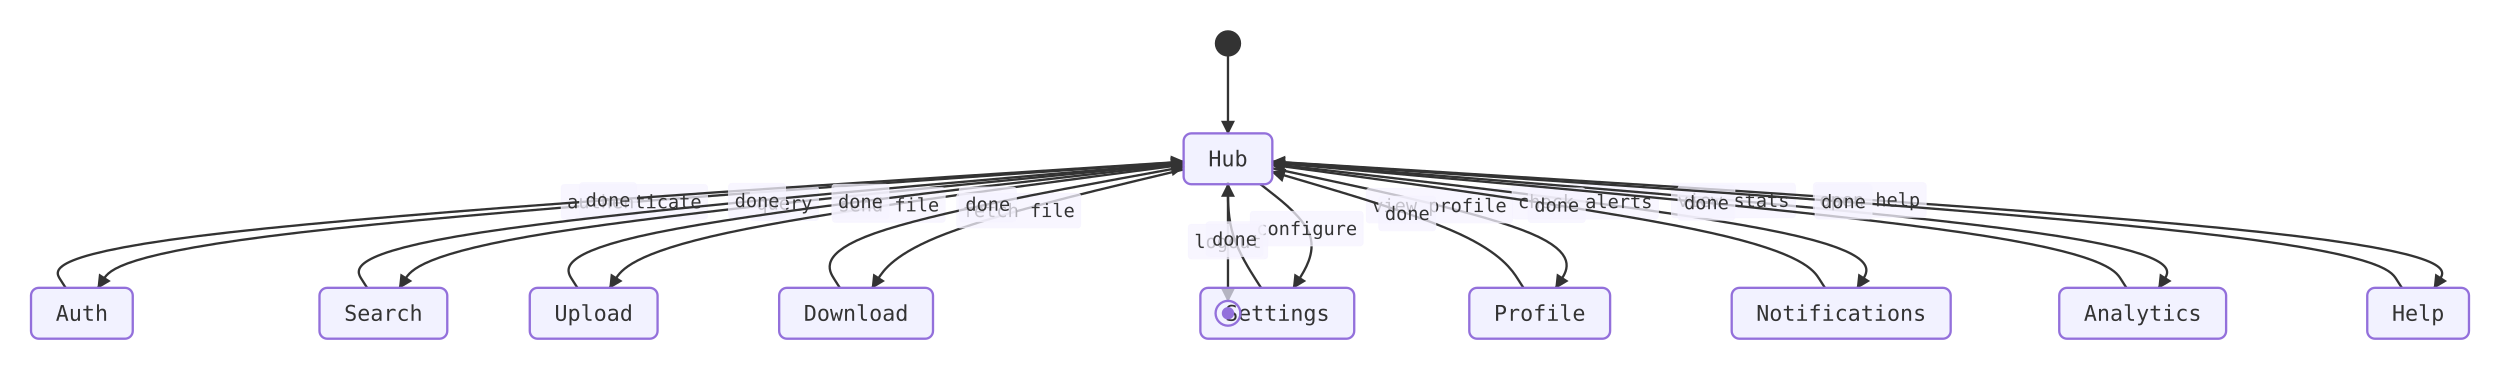
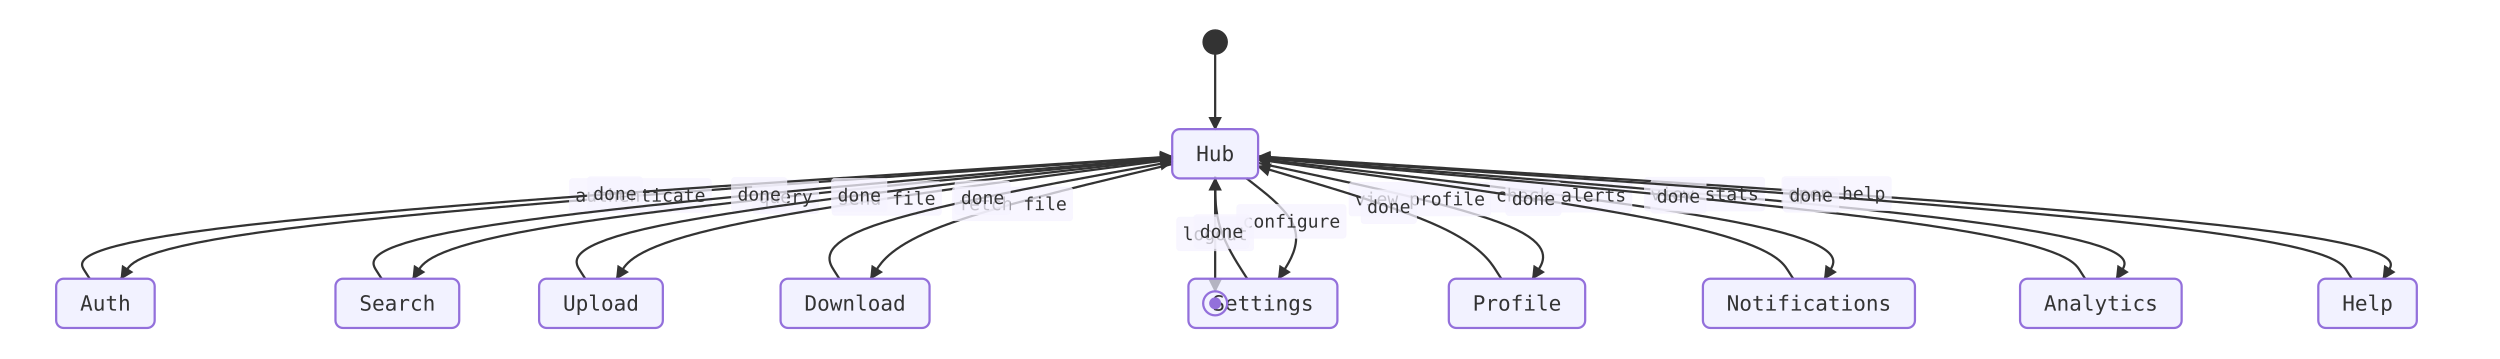
- <svg xmlns="http://www.w3.org/2000/svg" viewBox="0 0 1612 238.4" width="1612" height="238.4">
+ <svg xmlns="http://www.w3.org/2000/svg" viewBox="0 0 1664.8 238.4" width="1664.8" height="238.4">
  <defs>
    <marker id="arrow-point" viewBox="0 0 10 10" refX="9" refY="5" markerWidth="6" markerHeight="6" orient="auto-start-reverse">
      <path d="M0 0 L10 5 L0 10 Z" fill="#333333" />
    </marker>
  </defs>
  <g transform="translate(20, 20)">
-     <path d="M771.8 16 L771.8 20.17 C771.8 24.33 771.8 32.67 771.8 41 C771.8 49.33 771.8 57.67 771.8 61.83 L771.8 66" fill="none" stroke="#333333" stroke-width="1.5" marker-end="url(#arrow-point)" />
-     <path d="M743.2 84.41 L630.1 92.38 C517 100.34 290.8 116.27 174.15 129.8 C57.49 143.33 50.38 154.47 46.83 160.03 L43.27 165.6" fill="none" stroke="#333333" stroke-width="1.5" marker-end="url(#arrow-point)" />
-     <rect x="341.83" y="98.95" width="94.4" height="22.4" rx="2" ry="2" fill="#f5f3ffbf" stroke="#f5f3ffbf" stroke-width="0.5" />
-     <text x="389.03" y="110.15" text-anchor="middle" dominant-baseline="central" font-size="12px" font-family="'Intel One Mono', 'SF Mono', 'Cascadia Code', 'JetBrains Mono', 'Fira Code', 'Consolas', 'Menlo', monospace" fill="#333333">authenticate</text>
-     <path d="M743.2 85.18 L662.5 93.01 C581.8 100.85 420.4 116.53 336.15 129.93 C251.89 143.33 244.78 154.47 241.23 160.03 L237.67 165.6" fill="none" stroke="#333333" stroke-width="1.5" marker-end="url(#arrow-point)" />
-     <rect x="463.76" y="99.81" width="44" height="22.4" rx="2" ry="2" fill="#f5f3ffbf" stroke="#f5f3ffbf" stroke-width="0.5" />
-     <text x="485.76" y="111.01" text-anchor="middle" dominant-baseline="central" font-size="12px" font-family="'Intel One Mono', 'SF Mono', 'Cascadia Code', 'JetBrains Mono', 'Fira Code', 'Consolas', 'Menlo', monospace" fill="#333333">query</text>
-     <path d="M743.2 86.18 L685.1 93.85 C627 101.52 510.8 116.86 449.15 130.1 C387.49 143.33 380.38 154.47 376.83 160.03 L373.27 165.6" fill="none" stroke="#333333" stroke-width="1.5" marker-end="url(#arrow-point)" />
-     <rect x="516.67" y="100.97" width="72.8" height="22.4" rx="2" ry="2" fill="#f5f3ffbf" stroke="#f5f3ffbf" stroke-width="0.5" />
-     <text x="553.07" y="112.17" text-anchor="middle" dominant-baseline="central" font-size="12px" font-family="'Intel One Mono', 'SF Mono', 'Cascadia Code', 'JetBrains Mono', 'Fira Code', 'Consolas', 'Menlo', monospace" fill="#333333">send file</text>
-     <path d="M743.2 89.25 L713.3 96.41 C683.4 103.56 623.6 117.88 590.15 130.61 C556.69 143.33 549.58 154.47 546.03 160.03 L542.47 165.6" fill="none" stroke="#333333" stroke-width="1.5" marker-end="url(#arrow-point)" />
-     <rect x="596.88" y="104.62" width="80" height="22.4" rx="2" ry="2" fill="#f5f3ffbf" stroke="#f5f3ffbf" stroke-width="0.5" />
-     <text x="636.88" y="115.82" text-anchor="middle" dominant-baseline="central" font-size="12px" font-family="'Intel One Mono', 'SF Mono', 'Cascadia Code', 'JetBrains Mono', 'Fira Code', 'Consolas', 'Menlo', monospace" fill="#333333">fetch file</text>
-     <path d="M792.74 98.8 L799.85 104.37 C806.96 109.93 821.18 121.07 824.74 132.2 C828.29 143.33 821.18 154.47 817.63 160.03 L814.07 165.6" fill="none" stroke="#333333" stroke-width="1.5" marker-end="url(#arrow-point)" />
-     <rect x="786.17" y="116.21" width="72.8" height="22.4" rx="2" ry="2" fill="#f5f3ffbf" stroke="#f5f3ffbf" stroke-width="0.5" />
-     <text x="822.57" y="127.41" text-anchor="middle" dominant-baseline="central" font-size="12px" font-family="'Intel One Mono', 'SF Mono', 'Cascadia Code', 'JetBrains Mono', 'Fira Code', 'Consolas', 'Menlo', monospace" fill="#333333">configure</text>
-     <path d="M800.4 88.52 L834.43 95.8 C868.47 103.08 936.53 117.64 967.01 130.49 C997.49 143.33 990.38 154.47 986.83 160.03 L983.27 165.6" fill="none" stroke="#333333" stroke-width="1.5" marker-end="url(#arrow-point)" />
-     <rect x="860.95" y="101.38" width="94.4" height="22.4" rx="2" ry="2" fill="#f5f3ffbf" stroke="#f5f3ffbf" stroke-width="0.5" />
-     <text x="908.15" y="112.58" text-anchor="middle" dominant-baseline="central" font-size="12px" font-family="'Intel One Mono', 'SF Mono', 'Cascadia Code', 'JetBrains Mono', 'Fira Code', 'Consolas', 'Menlo', monospace" fill="#333333">view profile</text>
-     <path d="M800.4 85.73 L866.83 93.48 C933.27 101.22 1066.13 116.71 1129.01 130.02 C1191.89 143.33 1184.78 154.47 1181.23 160.03 L1177.67 165.6" fill="none" stroke="#333333" stroke-width="1.5" marker-end="url(#arrow-point)" />
-     <rect x="954.94" y="98.85" width="94.4" height="22.4" rx="2" ry="2" fill="#f5f3ffbf" stroke="#f5f3ffbf" stroke-width="0.5" />
-     <text x="1002.14" y="110.05" text-anchor="middle" dominant-baseline="central" font-size="12px" font-family="'Intel One Mono', 'SF Mono', 'Cascadia Code', 'JetBrains Mono', 'Fira Code', 'Consolas', 'Menlo', monospace" fill="#333333">check alerts</text>
-     <path d="M800.4 84.69 L899.23 92.61 C998.07 100.53 1195.73 116.36 1291.01 129.85 C1386.29 143.33 1379.18 154.47 1375.63 160.03 L1372.07 165.6" fill="none" stroke="#333333" stroke-width="1.5" marker-end="url(#arrow-point)" />
-     <rect x="1057.72" y="98.06" width="80" height="22.4" rx="2" ry="2" fill="#f5f3ffbf" stroke="#f5f3ffbf" stroke-width="0.5" />
-     <text x="1097.72" y="109.26" text-anchor="middle" dominant-baseline="central" font-size="12px" font-family="'Intel One Mono', 'SF Mono', 'Cascadia Code', 'JetBrains Mono', 'Fira Code', 'Consolas', 'Menlo', monospace" fill="#333333">view stats</text>
-     <path d="M800.4 84.18 L928.83 92.19 C1057.27 100.19 1314.13 116.19 1439.01 129.76 C1563.89 143.33 1556.78 154.47 1553.23 160.03 L1549.67 165.6" fill="none" stroke="#333333" stroke-width="1.5" marker-end="url(#arrow-point)" />
-     <rect x="1149.21" y="97.71" width="72.8" height="22.4" rx="2" ry="2" fill="#f5f3ffbf" stroke="#f5f3ffbf" stroke-width="0.5" />
-     <text x="1185.61" y="108.91" text-anchor="middle" dominant-baseline="central" font-size="12px" font-family="'Intel One Mono', 'SF Mono', 'Cascadia Code', 'JetBrains Mono', 'Fira Code', 'Consolas', 'Menlo', monospace" fill="#333333">open help</text>
-     <path d="M771.8 97.55 L771.8 103.33 C771.8 109.1 771.8 120.65 771.8 133.39 C771.8 146.13 771.8 160.07 771.8 167.03 L771.8 174" fill="none" stroke="#333333" stroke-width="1.5" marker-end="url(#arrow-point)" />
-     <rect x="746.2" y="124.58" width="51.2" height="22.4" rx="2" ry="2" fill="#f5f3ffbf" stroke="#f5f3ffbf" stroke-width="0.5" />
-     <text x="771.8" y="135.78" text-anchor="middle" dominant-baseline="central" font-size="12px" font-family="'Intel One Mono', 'SF Mono', 'Cascadia Code', 'JetBrains Mono', 'Fira Code', 'Consolas', 'Menlo', monospace" fill="#333333">logout</text>
-     <path d="M22.33 165.6 L18.77 160.03 C15.22 154.47 8.11 143.33 128.25 129.77 C248.4 116.22 495.8 100.23 619.5 92.24 L743.2 84.25" fill="none" stroke="#333333" stroke-width="1.5" marker-end="url(#arrow-point)" />
-     <rect x="353.67" y="97.75" width="36.8" height="22.4" rx="2" ry="2" fill="#f5f3ffbf" stroke="#f5f3ffbf" stroke-width="0.5" />
-     <text x="372.07" y="108.95" text-anchor="middle" dominant-baseline="central" font-size="12px" font-family="'Intel One Mono', 'SF Mono', 'Cascadia Code', 'JetBrains Mono', 'Fira Code', 'Consolas', 'Menlo', monospace" fill="#333333">done</text>
-     <path d="M216.73 165.6 L213.17 160.03 C209.62 154.47 202.51 143.33 290.25 129.88 C378 116.42 560.6 100.65 651.9 92.76 L743.2 84.87" fill="none" stroke="#333333" stroke-width="1.5" marker-end="url(#arrow-point)" />
-     <rect x="449.77" y="98.19" width="36.8" height="22.4" rx="2" ry="2" fill="#f5f3ffbf" stroke="#f5f3ffbf" stroke-width="0.5" />
-     <text x="468.17" y="109.39" text-anchor="middle" dominant-baseline="central" font-size="12px" font-family="'Intel One Mono', 'SF Mono', 'Cascadia Code', 'JetBrains Mono', 'Fira Code', 'Consolas', 'Menlo', monospace" fill="#333333">done</text>
-     <path d="M352.33 165.6 L348.77 160.03 C345.22 154.47 338.11 143.33 403.25 130.01 C468.4 116.68 605.8 101.15 674.5 93.39 L743.2 85.63" fill="none" stroke="#333333" stroke-width="1.5" marker-end="url(#arrow-point)" />
-     <rect x="516.4" y="98.77" width="36.8" height="22.4" rx="2" ry="2" fill="#f5f3ffbf" stroke="#f5f3ffbf" stroke-width="0.5" />
-     <text x="534.8" y="109.97" text-anchor="middle" dominant-baseline="central" font-size="12px" font-family="'Intel One Mono', 'SF Mono', 'Cascadia Code', 'JetBrains Mono', 'Fira Code', 'Consolas', 'Menlo', monospace" fill="#333333">done</text>
-     <path d="M521.53 165.6 L517.97 160.03 C514.42 154.47 507.31 143.33 544.25 130.34 C581.2 117.35 662.2 102.5 702.7 95.07 L743.2 87.64" fill="none" stroke="#333333" stroke-width="1.5" marker-end="url(#arrow-point)" />
-     <rect x="598.52" y="100.53" width="36.8" height="22.4" rx="2" ry="2" fill="#f5f3ffbf" stroke="#f5f3ffbf" stroke-width="0.5" />
-     <text x="616.92" y="111.73" text-anchor="middle" dominant-baseline="central" font-size="12px" font-family="'Intel One Mono', 'SF Mono', 'Cascadia Code', 'JetBrains Mono', 'Fira Code', 'Consolas', 'Menlo', monospace" fill="#333333">done</text>
-     <path d="M793.13 165.6 L789.57 160.03 C786.02 154.47 778.91 143.33 775.35 132.2 C771.8 121.07 771.8 109.93 771.8 104.37 L771.8 98.8" fill="none" stroke="#333333" stroke-width="1.5" marker-end="url(#arrow-point)" />
-     <rect x="757.63" y="122.99" width="36.8" height="22.4" rx="2" ry="2" fill="#f5f3ffbf" stroke="#f5f3ffbf" stroke-width="0.5" />
-     <text x="776.03" y="134.19" text-anchor="middle" dominant-baseline="central" font-size="12px" font-family="'Intel One Mono', 'SF Mono', 'Cascadia Code', 'JetBrains Mono', 'Fira Code', 'Consolas', 'Menlo', monospace" fill="#333333">done</text>
-     <path d="M962.33 165.6 L958.77 160.03 C955.22 154.47 948.11 143.33 921.12 130.87 C894.13 118.41 847.27 104.61 823.83 97.71 L800.4 90.82" fill="none" stroke="#333333" stroke-width="1.5" marker-end="url(#arrow-point)" />
-     <rect x="869.04" y="106.49" width="36.8" height="22.4" rx="2" ry="2" fill="#f5f3ffbf" stroke="#f5f3ffbf" stroke-width="0.5" />
-     <text x="887.44" y="117.69" text-anchor="middle" dominant-baseline="central" font-size="12px" font-family="'Intel One Mono', 'SF Mono', 'Cascadia Code', 'JetBrains Mono', 'Fira Code', 'Consolas', 'Menlo', monospace" fill="#333333">done</text>
-     <path d="M1156.73 165.6 L1153.17 160.03 C1149.62 154.47 1142.51 143.33 1083.12 130.12 C1023.73 116.91 912.07 101.61 856.23 93.96 L800.4 86.32" fill="none" stroke="#333333" stroke-width="1.5" marker-end="url(#arrow-point)" />
-     <rect x="965.38" y="101.13" width="36.8" height="22.4" rx="2" ry="2" fill="#f5f3ffbf" stroke="#f5f3ffbf" stroke-width="0.5" />
-     <text x="983.78" y="112.33" text-anchor="middle" dominant-baseline="central" font-size="12px" font-family="'Intel One Mono', 'SF Mono', 'Cascadia Code', 'JetBrains Mono', 'Fira Code', 'Consolas', 'Menlo', monospace" fill="#333333">done</text>
-     <path d="M1351.13 165.6 L1347.57 160.03 C1344.02 154.47 1336.91 143.33 1245.12 129.89 C1153.33 116.45 976.87 100.7 888.63 92.83 L800.4 84.95" fill="none" stroke="#333333" stroke-width="1.5" marker-end="url(#arrow-point)" />
-     <rect x="1061.92" y="99.55" width="36.8" height="22.4" rx="2" ry="2" fill="#f5f3ffbf" stroke="#f5f3ffbf" stroke-width="0.5" />
-     <text x="1080.32" y="110.75" text-anchor="middle" dominant-baseline="central" font-size="12px" font-family="'Intel One Mono', 'SF Mono', 'Cascadia Code', 'JetBrains Mono', 'Fira Code', 'Consolas', 'Menlo', monospace" fill="#333333">done</text>
-     <path d="M1528.73 165.6 L1525.17 160.03 C1521.62 154.47 1514.51 143.33 1393.12 129.79 C1271.73 116.25 1036.07 100.29 918.23 92.31 L800.4 84.34" fill="none" stroke="#333333" stroke-width="1.5" marker-end="url(#arrow-point)" />
-     <rect x="1150.31" y="98.86" width="36.8" height="22.4" rx="2" ry="2" fill="#f5f3ffbf" stroke="#f5f3ffbf" stroke-width="0.5" />
-     <text x="1168.71" y="110.06" text-anchor="middle" dominant-baseline="central" font-size="12px" font-family="'Intel One Mono', 'SF Mono', 'Cascadia Code', 'JetBrains Mono', 'Fira Code', 'Consolas', 'Menlo', monospace" fill="#333333">done</text>
-     <rect x="1307.8" y="165.6" width="107.6" height="32.8" rx="5" ry="5" fill="#ececffb2" stroke="#9370db" stroke-width="1.5" />
-     <text x="1361.6" y="182" text-anchor="middle" dominant-baseline="central" font-size="14px" font-family="'Intel One Mono', 'SF Mono', 'Cascadia Code', 'JetBrains Mono', 'Fira Code', 'Consolas', 'Menlo', monospace" fill="#333333">Analytics</text>
-     <rect x="0" y="165.6" width="65.6" height="32.8" rx="5" ry="5" fill="#ececffb2" stroke="#9370db" stroke-width="1.5" />
-     <text x="32.8" y="182" text-anchor="middle" dominant-baseline="central" font-size="14px" font-family="'Intel One Mono', 'SF Mono', 'Cascadia Code', 'JetBrains Mono', 'Fira Code', 'Consolas', 'Menlo', monospace" fill="#333333">Auth</text>
-     <rect x="482.4" y="165.6" width="99.2" height="32.8" rx="5" ry="5" fill="#ececffb2" stroke="#9370db" stroke-width="1.5" />
-     <text x="532" y="182" text-anchor="middle" dominant-baseline="central" font-size="14px" font-family="'Intel One Mono', 'SF Mono', 'Cascadia Code', 'JetBrains Mono', 'Fira Code', 'Consolas', 'Menlo', monospace" fill="#333333">Download</text>
-     <rect x="1506.4" y="165.6" width="65.6" height="32.8" rx="5" ry="5" fill="#ececffb2" stroke="#9370db" stroke-width="1.5" />
-     <text x="1539.2" y="182" text-anchor="middle" dominant-baseline="central" font-size="14px" font-family="'Intel One Mono', 'SF Mono', 'Cascadia Code', 'JetBrains Mono', 'Fira Code', 'Consolas', 'Menlo', monospace" fill="#333333">Help</text>
-     <rect x="743.2" y="66" width="57.2" height="32.8" rx="5" ry="5" fill="#ececffb2" stroke="#9370db" stroke-width="1.5" />
-     <text x="771.8" y="82.4" text-anchor="middle" dominant-baseline="central" font-size="14px" font-family="'Intel One Mono', 'SF Mono', 'Cascadia Code', 'JetBrains Mono', 'Fira Code', 'Consolas', 'Menlo', monospace" fill="#333333">Hub</text>
-     <rect x="1096.6" y="165.6" width="141.2" height="32.8" rx="5" ry="5" fill="#ececffb2" stroke="#9370db" stroke-width="1.5" />
-     <text x="1167.2" y="182" text-anchor="middle" dominant-baseline="central" font-size="14px" font-family="'Intel One Mono', 'SF Mono', 'Cascadia Code', 'JetBrains Mono', 'Fira Code', 'Consolas', 'Menlo', monospace" fill="#333333">Notifications</text>
-     <rect x="927.4" y="165.6" width="90.8" height="32.8" rx="5" ry="5" fill="#ececffb2" stroke="#9370db" stroke-width="1.5" />
-     <text x="972.8" y="182" text-anchor="middle" dominant-baseline="central" font-size="14px" font-family="'Intel One Mono', 'SF Mono', 'Cascadia Code', 'JetBrains Mono', 'Fira Code', 'Consolas', 'Menlo', monospace" fill="#333333">Profile</text>
-     <rect x="186" y="165.6" width="82.4" height="32.8" rx="5" ry="5" fill="#ececffb2" stroke="#9370db" stroke-width="1.5" />
-     <text x="227.2" y="182" text-anchor="middle" dominant-baseline="central" font-size="14px" font-family="'Intel One Mono', 'SF Mono', 'Cascadia Code', 'JetBrains Mono', 'Fira Code', 'Consolas', 'Menlo', monospace" fill="#333333">Search</text>
-     <rect x="754" y="165.6" width="99.2" height="32.8" rx="5" ry="5" fill="#ececffb2" stroke="#9370db" stroke-width="1.5" />
-     <text x="803.6" y="182" text-anchor="middle" dominant-baseline="central" font-size="14px" font-family="'Intel One Mono', 'SF Mono', 'Cascadia Code', 'JetBrains Mono', 'Fira Code', 'Consolas', 'Menlo', monospace" fill="#333333">Settings</text>
-     <rect x="321.6" y="165.6" width="82.4" height="32.8" rx="5" ry="5" fill="#ececffb2" stroke="#9370db" stroke-width="1.5" />
-     <text x="362.8" y="182" text-anchor="middle" dominant-baseline="central" font-size="14px" font-family="'Intel One Mono', 'SF Mono', 'Cascadia Code', 'JetBrains Mono', 'Fira Code', 'Consolas', 'Menlo', monospace" fill="#333333">Upload</text>
-     <circle cx="771.8" cy="182" r="8" fill="none" stroke="#9370db" stroke-width="1.5" />
-     <circle cx="771.8" cy="182" r="4" fill="#9370db" />
-     <circle cx="771.8" cy="8" r="8" fill="#333333" stroke="#333333" />
+     <path d="M789.2 16 L789.2 20.17 C789.2 24.33 789.2 32.67 789.2 41 C789.2 49.33 789.2 57.67 789.2 61.83 L789.2 66" fill="none" stroke="#333333" stroke-width="1.5" marker-end="url(#arrow-point)" />
+     <path d="M760.6 84.41 L647.5 92.38 C534.4 100.34 308.2 116.27 191.55 129.8 C74.89 143.33 67.78 154.47 64.23 160.03 L60.67 165.6" fill="none" stroke="#333333" stroke-width="1.5" marker-end="url(#arrow-point)" />
+     <rect x="359.23" y="98.95" width="94.4" height="22.4" rx="2" ry="2" fill="#f5f3ffbf" stroke="#f5f3ffbf" stroke-width="0.5" />
+     <text x="406.43" y="110.15" text-anchor="middle" dominant-baseline="central" font-size="12px" font-family="'Intel One Mono', 'SF Mono', 'Cascadia Code', 'JetBrains Mono', 'Fira Code', 'Consolas', 'Menlo', monospace" fill="#333333">authenticate</text>
+     <path d="M760.6 85.18 L679.9 93.01 C599.2 100.85 437.8 116.53 353.55 129.93 C269.29 143.33 262.18 154.47 258.63 160.03 L255.07 165.6" fill="none" stroke="#333333" stroke-width="1.5" marker-end="url(#arrow-point)" />
+     <rect x="481.16" y="99.81" width="44" height="22.4" rx="2" ry="2" fill="#f5f3ffbf" stroke="#f5f3ffbf" stroke-width="0.5" />
+     <text x="503.16" y="111.01" text-anchor="middle" dominant-baseline="central" font-size="12px" font-family="'Intel One Mono', 'SF Mono', 'Cascadia Code', 'JetBrains Mono', 'Fira Code', 'Consolas', 'Menlo', monospace" fill="#333333">query</text>
+     <path d="M760.6 86.18 L702.5 93.85 C644.4 101.52 528.2 116.86 466.55 130.1 C404.89 143.33 397.78 154.47 394.23 160.03 L390.67 165.6" fill="none" stroke="#333333" stroke-width="1.5" marker-end="url(#arrow-point)" />
+     <rect x="534.07" y="100.97" width="72.8" height="22.4" rx="2" ry="2" fill="#f5f3ffbf" stroke="#f5f3ffbf" stroke-width="0.5" />
+     <text x="570.47" y="112.17" text-anchor="middle" dominant-baseline="central" font-size="12px" font-family="'Intel One Mono', 'SF Mono', 'Cascadia Code', 'JetBrains Mono', 'Fira Code', 'Consolas', 'Menlo', monospace" fill="#333333">send file</text>
+     <path d="M760.6 89.25 L730.7 96.41 C700.8 103.56 641 117.88 607.55 130.61 C574.09 143.33 566.98 154.47 563.43 160.03 L559.87 165.6" fill="none" stroke="#333333" stroke-width="1.5" marker-end="url(#arrow-point)" />
+     <rect x="614.28" y="104.62" width="80" height="22.4" rx="2" ry="2" fill="#f5f3ffbf" stroke="#f5f3ffbf" stroke-width="0.5" />
+     <text x="654.28" y="115.82" text-anchor="middle" dominant-baseline="central" font-size="12px" font-family="'Intel One Mono', 'SF Mono', 'Cascadia Code', 'JetBrains Mono', 'Fira Code', 'Consolas', 'Menlo', monospace" fill="#333333">fetch file</text>
+     <path d="M810.14 98.8 L817.25 104.37 C824.36 109.93 838.58 121.07 842.14 132.2 C845.69 143.33 838.58 154.47 835.03 160.03 L831.47 165.6" fill="none" stroke="#333333" stroke-width="1.5" marker-end="url(#arrow-point)" />
+     <rect x="803.57" y="116.21" width="72.8" height="22.4" rx="2" ry="2" fill="#f5f3ffbf" stroke="#f5f3ffbf" stroke-width="0.5" />
+     <text x="839.97" y="127.41" text-anchor="middle" dominant-baseline="central" font-size="12px" font-family="'Intel One Mono', 'SF Mono', 'Cascadia Code', 'JetBrains Mono', 'Fira Code', 'Consolas', 'Menlo', monospace" fill="#333333">configure</text>
+     <path d="M817.8 88.52 L851.83 95.8 C885.87 103.08 953.93 117.64 984.41 130.49 C1014.89 143.33 1007.78 154.47 1004.23 160.03 L1000.67 165.6" fill="none" stroke="#333333" stroke-width="1.5" marker-end="url(#arrow-point)" />
+     <rect x="878.35" y="101.38" width="94.4" height="22.4" rx="2" ry="2" fill="#f5f3ffbf" stroke="#f5f3ffbf" stroke-width="0.5" />
+     <text x="925.55" y="112.58" text-anchor="middle" dominant-baseline="central" font-size="12px" font-family="'Intel One Mono', 'SF Mono', 'Cascadia Code', 'JetBrains Mono', 'Fira Code', 'Consolas', 'Menlo', monospace" fill="#333333">view profile</text>
+     <path d="M817.8 85.73 L884.23 93.48 C950.67 101.22 1083.53 116.71 1146.41 130.02 C1209.29 143.33 1202.18 154.47 1198.63 160.03 L1195.07 165.6" fill="none" stroke="#333333" stroke-width="1.5" marker-end="url(#arrow-point)" />
+     <rect x="972.34" y="98.85" width="94.4" height="22.4" rx="2" ry="2" fill="#f5f3ffbf" stroke="#f5f3ffbf" stroke-width="0.5" />
+     <text x="1019.54" y="110.05" text-anchor="middle" dominant-baseline="central" font-size="12px" font-family="'Intel One Mono', 'SF Mono', 'Cascadia Code', 'JetBrains Mono', 'Fira Code', 'Consolas', 'Menlo', monospace" fill="#333333">check alerts</text>
+     <path d="M817.8 84.69 L916.63 92.61 C1015.47 100.53 1213.13 116.36 1308.41 129.85 C1403.69 143.33 1396.58 154.47 1393.03 160.03 L1389.47 165.6" fill="none" stroke="#333333" stroke-width="1.5" marker-end="url(#arrow-point)" />
+     <rect x="1075.12" y="98.06" width="80" height="22.4" rx="2" ry="2" fill="#f5f3ffbf" stroke="#f5f3ffbf" stroke-width="0.5" />
+     <text x="1115.12" y="109.26" text-anchor="middle" dominant-baseline="central" font-size="12px" font-family="'Intel One Mono', 'SF Mono', 'Cascadia Code', 'JetBrains Mono', 'Fira Code', 'Consolas', 'Menlo', monospace" fill="#333333">view stats</text>
+     <path d="M817.8 84.18 L946.23 92.19 C1074.67 100.19 1331.53 116.19 1456.41 129.76 C1581.29 143.33 1574.18 154.47 1570.63 160.03 L1567.07 165.6" fill="none" stroke="#333333" stroke-width="1.5" marker-end="url(#arrow-point)" />
+     <rect x="1166.61" y="97.71" width="72.8" height="22.4" rx="2" ry="2" fill="#f5f3ffbf" stroke="#f5f3ffbf" stroke-width="0.5" />
+     <text x="1203.01" y="108.91" text-anchor="middle" dominant-baseline="central" font-size="12px" font-family="'Intel One Mono', 'SF Mono', 'Cascadia Code', 'JetBrains Mono', 'Fira Code', 'Consolas', 'Menlo', monospace" fill="#333333">open help</text>
+     <path d="M789.2 97.55 L789.2 103.33 C789.2 109.1 789.2 120.65 789.2 133.39 C789.2 146.13 789.2 160.07 789.2 167.03 L789.2 174" fill="none" stroke="#333333" stroke-width="1.5" marker-end="url(#arrow-point)" />
+     <rect x="763.6" y="124.58" width="51.2" height="22.4" rx="2" ry="2" fill="#f5f3ffbf" stroke="#f5f3ffbf" stroke-width="0.5" />
+     <text x="789.2" y="135.78" text-anchor="middle" dominant-baseline="central" font-size="12px" font-family="'Intel One Mono', 'SF Mono', 'Cascadia Code', 'JetBrains Mono', 'Fira Code', 'Consolas', 'Menlo', monospace" fill="#333333">logout</text>
+     <path d="M39.73 165.6 L36.17 160.03 C32.62 154.47 25.51 143.33 145.65 129.77 C265.8 116.22 513.2 100.23 636.9 92.24 L760.6 84.25" fill="none" stroke="#333333" stroke-width="1.5" marker-end="url(#arrow-point)" />
+     <rect x="371.07" y="97.75" width="36.8" height="22.4" rx="2" ry="2" fill="#f5f3ffbf" stroke="#f5f3ffbf" stroke-width="0.5" />
+     <text x="389.47" y="108.95" text-anchor="middle" dominant-baseline="central" font-size="12px" font-family="'Intel One Mono', 'SF Mono', 'Cascadia Code', 'JetBrains Mono', 'Fira Code', 'Consolas', 'Menlo', monospace" fill="#333333">done</text>
+     <path d="M234.13 165.6 L230.57 160.03 C227.02 154.47 219.91 143.33 307.65 129.88 C395.4 116.42 578 100.65 669.3 92.76 L760.6 84.87" fill="none" stroke="#333333" stroke-width="1.5" marker-end="url(#arrow-point)" />
+     <rect x="467.17" y="98.19" width="36.8" height="22.4" rx="2" ry="2" fill="#f5f3ffbf" stroke="#f5f3ffbf" stroke-width="0.5" />
+     <text x="485.57" y="109.39" text-anchor="middle" dominant-baseline="central" font-size="12px" font-family="'Intel One Mono', 'SF Mono', 'Cascadia Code', 'JetBrains Mono', 'Fira Code', 'Consolas', 'Menlo', monospace" fill="#333333">done</text>
+     <path d="M369.73 165.6 L366.17 160.03 C362.62 154.47 355.51 143.33 420.65 130.01 C485.8 116.68 623.2 101.15 691.9 93.39 L760.6 85.63" fill="none" stroke="#333333" stroke-width="1.5" marker-end="url(#arrow-point)" />
+     <rect x="533.8" y="98.77" width="36.8" height="22.4" rx="2" ry="2" fill="#f5f3ffbf" stroke="#f5f3ffbf" stroke-width="0.5" />
+     <text x="552.2" y="109.97" text-anchor="middle" dominant-baseline="central" font-size="12px" font-family="'Intel One Mono', 'SF Mono', 'Cascadia Code', 'JetBrains Mono', 'Fira Code', 'Consolas', 'Menlo', monospace" fill="#333333">done</text>
+     <path d="M538.93 165.6 L535.37 160.03 C531.82 154.47 524.71 143.33 561.65 130.34 C598.6 117.35 679.6 102.5 720.1 95.07 L760.6 87.64" fill="none" stroke="#333333" stroke-width="1.5" marker-end="url(#arrow-point)" />
+     <rect x="615.92" y="100.53" width="36.8" height="22.4" rx="2" ry="2" fill="#f5f3ffbf" stroke="#f5f3ffbf" stroke-width="0.5" />
+     <text x="634.32" y="111.73" text-anchor="middle" dominant-baseline="central" font-size="12px" font-family="'Intel One Mono', 'SF Mono', 'Cascadia Code', 'JetBrains Mono', 'Fira Code', 'Consolas', 'Menlo', monospace" fill="#333333">done</text>
+     <path d="M810.53 165.6 L806.97 160.03 C803.42 154.47 796.31 143.33 792.75 132.2 C789.2 121.07 789.2 109.93 789.2 104.37 L789.2 98.8" fill="none" stroke="#333333" stroke-width="1.5" marker-end="url(#arrow-point)" />
+     <rect x="775.03" y="122.99" width="36.8" height="22.4" rx="2" ry="2" fill="#f5f3ffbf" stroke="#f5f3ffbf" stroke-width="0.5" />
+     <text x="793.43" y="134.19" text-anchor="middle" dominant-baseline="central" font-size="12px" font-family="'Intel One Mono', 'SF Mono', 'Cascadia Code', 'JetBrains Mono', 'Fira Code', 'Consolas', 'Menlo', monospace" fill="#333333">done</text>
+     <path d="M979.73 165.6 L976.17 160.03 C972.62 154.47 965.51 143.33 938.52 130.87 C911.53 118.41 864.67 104.61 841.23 97.71 L817.8 90.82" fill="none" stroke="#333333" stroke-width="1.5" marker-end="url(#arrow-point)" />
+     <rect x="886.44" y="106.49" width="36.8" height="22.4" rx="2" ry="2" fill="#f5f3ffbf" stroke="#f5f3ffbf" stroke-width="0.5" />
+     <text x="904.84" y="117.69" text-anchor="middle" dominant-baseline="central" font-size="12px" font-family="'Intel One Mono', 'SF Mono', 'Cascadia Code', 'JetBrains Mono', 'Fira Code', 'Consolas', 'Menlo', monospace" fill="#333333">done</text>
+     <path d="M1174.13 165.6 L1170.57 160.03 C1167.02 154.47 1159.91 143.33 1100.52 130.12 C1041.13 116.91 929.47 101.61 873.63 93.96 L817.8 86.32" fill="none" stroke="#333333" stroke-width="1.5" marker-end="url(#arrow-point)" />
+     <rect x="982.78" y="101.13" width="36.8" height="22.4" rx="2" ry="2" fill="#f5f3ffbf" stroke="#f5f3ffbf" stroke-width="0.5" />
+     <text x="1001.18" y="112.33" text-anchor="middle" dominant-baseline="central" font-size="12px" font-family="'Intel One Mono', 'SF Mono', 'Cascadia Code', 'JetBrains Mono', 'Fira Code', 'Consolas', 'Menlo', monospace" fill="#333333">done</text>
+     <path d="M1368.53 165.6 L1364.97 160.03 C1361.42 154.47 1354.31 143.33 1262.52 129.89 C1170.73 116.45 994.27 100.7 906.03 92.83 L817.8 84.95" fill="none" stroke="#333333" stroke-width="1.5" marker-end="url(#arrow-point)" />
+     <rect x="1079.32" y="99.55" width="36.8" height="22.4" rx="2" ry="2" fill="#f5f3ffbf" stroke="#f5f3ffbf" stroke-width="0.5" />
+     <text x="1097.72" y="110.75" text-anchor="middle" dominant-baseline="central" font-size="12px" font-family="'Intel One Mono', 'SF Mono', 'Cascadia Code', 'JetBrains Mono', 'Fira Code', 'Consolas', 'Menlo', monospace" fill="#333333">done</text>
+     <path d="M1546.13 165.6 L1542.57 160.03 C1539.02 154.47 1531.91 143.33 1410.52 129.79 C1289.13 116.25 1053.47 100.29 935.63 92.31 L817.8 84.34" fill="none" stroke="#333333" stroke-width="1.5" marker-end="url(#arrow-point)" />
+     <rect x="1167.71" y="98.86" width="36.8" height="22.4" rx="2" ry="2" fill="#f5f3ffbf" stroke="#f5f3ffbf" stroke-width="0.5" />
+     <text x="1186.11" y="110.06" text-anchor="middle" dominant-baseline="central" font-size="12px" font-family="'Intel One Mono', 'SF Mono', 'Cascadia Code', 'JetBrains Mono', 'Fira Code', 'Consolas', 'Menlo', monospace" fill="#333333">done</text>
+     <rect x="1325.2" y="165.6" width="107.6" height="32.8" rx="5" ry="5" fill="#ececffb2" stroke="#9370db" stroke-width="1.5" />
+     <text x="1379" y="182" text-anchor="middle" dominant-baseline="central" font-size="14px" font-family="'Intel One Mono', 'SF Mono', 'Cascadia Code', 'JetBrains Mono', 'Fira Code', 'Consolas', 'Menlo', monospace" fill="#333333">Analytics</text>
+     <rect x="17.4" y="165.6" width="65.6" height="32.8" rx="5" ry="5" fill="#ececffb2" stroke="#9370db" stroke-width="1.5" />
+     <text x="50.2" y="182" text-anchor="middle" dominant-baseline="central" font-size="14px" font-family="'Intel One Mono', 'SF Mono', 'Cascadia Code', 'JetBrains Mono', 'Fira Code', 'Consolas', 'Menlo', monospace" fill="#333333">Auth</text>
+     <rect x="499.8" y="165.6" width="99.2" height="32.8" rx="5" ry="5" fill="#ececffb2" stroke="#9370db" stroke-width="1.5" />
+     <text x="549.4" y="182" text-anchor="middle" dominant-baseline="central" font-size="14px" font-family="'Intel One Mono', 'SF Mono', 'Cascadia Code', 'JetBrains Mono', 'Fira Code', 'Consolas', 'Menlo', monospace" fill="#333333">Download</text>
+     <rect x="1523.8" y="165.6" width="65.6" height="32.8" rx="5" ry="5" fill="#ececffb2" stroke="#9370db" stroke-width="1.5" />
+     <text x="1556.6" y="182" text-anchor="middle" dominant-baseline="central" font-size="14px" font-family="'Intel One Mono', 'SF Mono', 'Cascadia Code', 'JetBrains Mono', 'Fira Code', 'Consolas', 'Menlo', monospace" fill="#333333">Help</text>
+     <rect x="760.6" y="66" width="57.2" height="32.8" rx="5" ry="5" fill="#ececffb2" stroke="#9370db" stroke-width="1.5" />
+     <text x="789.2" y="82.4" text-anchor="middle" dominant-baseline="central" font-size="14px" font-family="'Intel One Mono', 'SF Mono', 'Cascadia Code', 'JetBrains Mono', 'Fira Code', 'Consolas', 'Menlo', monospace" fill="#333333">Hub</text>
+     <rect x="1114" y="165.6" width="141.2" height="32.8" rx="5" ry="5" fill="#ececffb2" stroke="#9370db" stroke-width="1.5" />
+     <text x="1184.6" y="182" text-anchor="middle" dominant-baseline="central" font-size="14px" font-family="'Intel One Mono', 'SF Mono', 'Cascadia Code', 'JetBrains Mono', 'Fira Code', 'Consolas', 'Menlo', monospace" fill="#333333">Notifications</text>
+     <rect x="944.8" y="165.6" width="90.8" height="32.8" rx="5" ry="5" fill="#ececffb2" stroke="#9370db" stroke-width="1.5" />
+     <text x="990.2" y="182" text-anchor="middle" dominant-baseline="central" font-size="14px" font-family="'Intel One Mono', 'SF Mono', 'Cascadia Code', 'JetBrains Mono', 'Fira Code', 'Consolas', 'Menlo', monospace" fill="#333333">Profile</text>
+     <rect x="203.4" y="165.6" width="82.4" height="32.8" rx="5" ry="5" fill="#ececffb2" stroke="#9370db" stroke-width="1.5" />
+     <text x="244.6" y="182" text-anchor="middle" dominant-baseline="central" font-size="14px" font-family="'Intel One Mono', 'SF Mono', 'Cascadia Code', 'JetBrains Mono', 'Fira Code', 'Consolas', 'Menlo', monospace" fill="#333333">Search</text>
+     <rect x="771.4" y="165.6" width="99.2" height="32.8" rx="5" ry="5" fill="#ececffb2" stroke="#9370db" stroke-width="1.5" />
+     <text x="821" y="182" text-anchor="middle" dominant-baseline="central" font-size="14px" font-family="'Intel One Mono', 'SF Mono', 'Cascadia Code', 'JetBrains Mono', 'Fira Code', 'Consolas', 'Menlo', monospace" fill="#333333">Settings</text>
+     <rect x="339" y="165.6" width="82.4" height="32.8" rx="5" ry="5" fill="#ececffb2" stroke="#9370db" stroke-width="1.5" />
+     <text x="380.2" y="182" text-anchor="middle" dominant-baseline="central" font-size="14px" font-family="'Intel One Mono', 'SF Mono', 'Cascadia Code', 'JetBrains Mono', 'Fira Code', 'Consolas', 'Menlo', monospace" fill="#333333">Upload</text>
+     <circle cx="789.2" cy="182" r="8" fill="none" stroke="#9370db" stroke-width="1.5" />
+     <circle cx="789.2" cy="182" r="4" fill="#9370db" />
+     <circle cx="789.2" cy="8" r="8" fill="#333333" stroke="#333333" />
  </g>
</svg>
